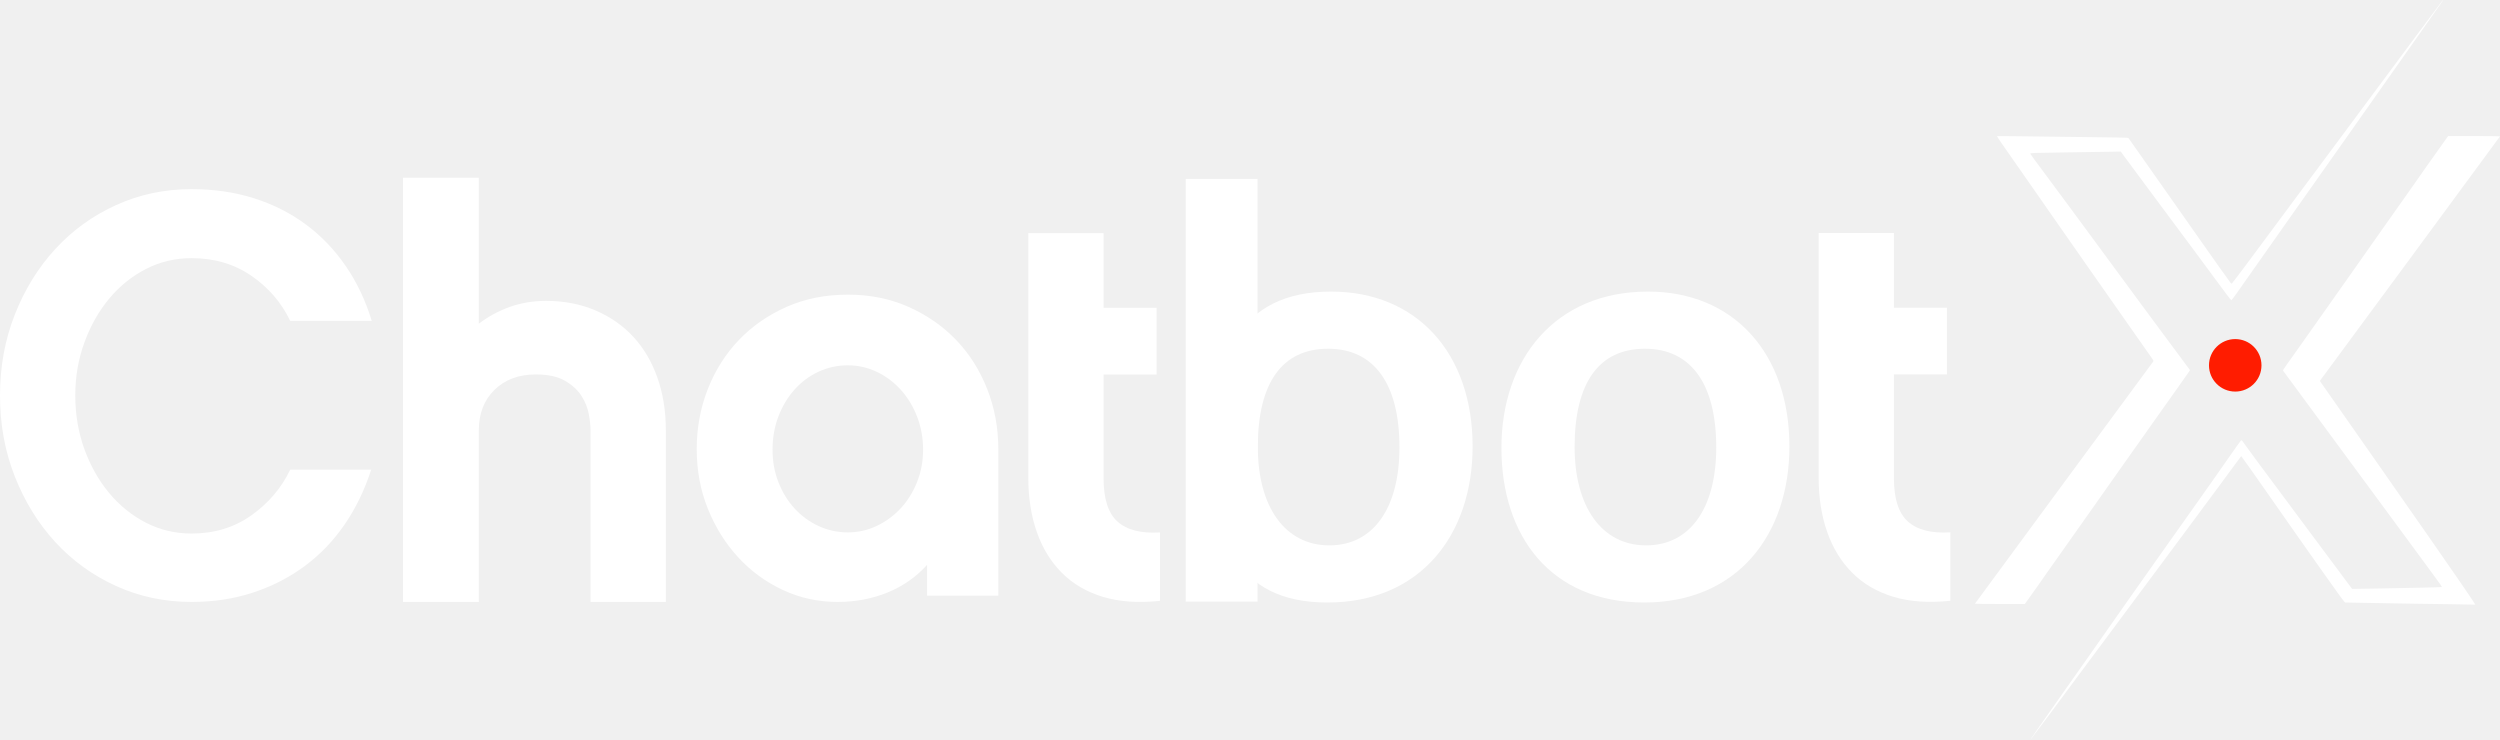
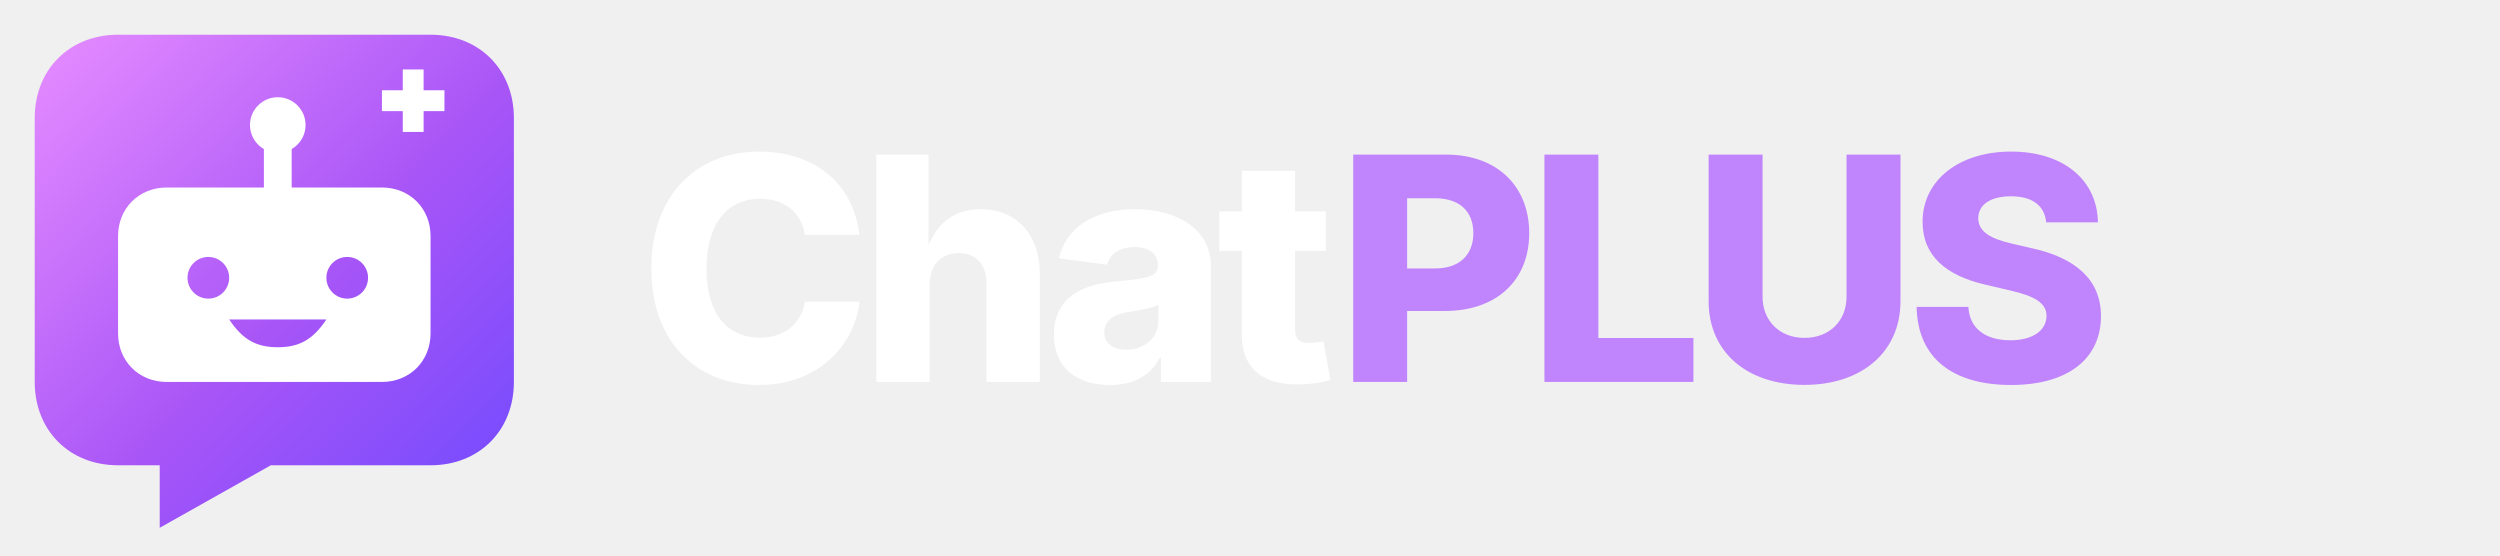
- <svg xmlns="http://www.w3.org/2000/svg" id="Layer_1" data-name="Layer 1" viewBox="0 0 1198.04 354.37">
+ <svg xmlns="http://www.w3.org/2000/svg" viewBox="0 0 360 80" role="img" aria-labelledby="title">
  <defs>
-     <style>
-       .cls-1, .cls-2 {
-         fill: #fff;
-       }
- 
-       .cls-3 {
-         fill: #ff1c00;
-       }
- 
-       .cls-2 {
-         fill-rule: evenodd;
-       }
-     </style>
+     <linearGradient id="chatplus-wordmark-white" x1="8" y1="6" x2="78" y2="74" gradientUnits="userSpaceOnUse">
+       <stop stop-color="#e38aff" />
+       <stop offset="0.52" stop-color="#a855f7" />
+       <stop offset="1" stop-color="#6d4aff" />
+     </linearGradient>
  </defs>
-   <g>
-     <path class="cls-1" d="m165.17,251.3c-5.37,7.83-11.75,14.48-19.13,19.95-7.38,5.46-15.62,9.7-24.73,12.7-9.11,3.01-18.94,4.51-29.51,4.51-12.93,0-25-2.55-36.2-7.65s-20.9-12.11-29.1-21.04c-8.2-8.93-14.66-19.4-19.4-31.42S0,203.4,0,189.55s2.37-26.78,7.1-38.8c4.73-12.02,11.2-22.5,19.4-31.42,8.2-8.93,17.9-15.94,29.1-21.04s23.27-7.65,36.2-7.65c10.75,0,20.72,1.46,29.92,4.37,9.2,2.91,17.49,7.1,24.86,12.57,7.38,5.46,13.75,12.11,19.13,19.95,5.37,7.83,9.52,16.58,12.43,26.23h-39.07c-4.19-8.74-10.38-15.94-18.58-21.58-8.2-5.65-17.76-8.47-28.69-8.47-7.83,0-15.12,1.73-21.86,5.19-6.74,3.46-12.62,8.2-17.62,14.21s-8.97,13.02-11.88,21.04c-2.92,8.01-4.37,16.48-4.37,25.41s1.46,17.67,4.37,25.68,6.88,15.03,11.88,21.04c5.01,6.01,10.88,10.75,17.62,14.21,6.74,3.46,14.02,5.19,21.86,5.19,10.93,0,20.49-2.91,28.69-8.74,8.2-5.83,14.39-13.11,18.58-21.86h38.8c-3.1,9.65-7.33,18.4-12.7,26.23h0Z" />
-     <path class="cls-1" d="m283,288.46v-82.24c0-2-.27-4.55-.82-7.65s-1.73-6.06-3.55-8.88c-1.82-2.82-4.46-5.24-7.92-7.24s-8.11-3.01-13.93-3.01c-8.2,0-14.8,2.46-19.81,7.38s-7.51,11.38-7.51,19.4v82.24h-36.34V85.18h36.34v69.94c4.55-3.46,9.52-6.15,14.89-8.06s11.16-2.87,17.35-2.87c8.56,0,16.39,1.5,23.5,4.51,7.1,3.01,13.16,7.19,18.17,12.57,5.01,5.37,8.88,11.89,11.61,19.54,2.73,7.65,4.1,16.12,4.1,25.41v82.24h-36.08Z" />
-     <path class="cls-1" d="m444.27,285.45v-14.75c-5.28,5.83-11.61,10.25-18.99,13.25-7.38,3.01-15.34,4.51-23.91,4.51-9.29,0-18.03-1.91-26.23-5.74s-15.35-9.06-21.45-15.71-10.93-14.39-14.48-23.22c-3.55-8.83-5.33-18.35-5.33-28.55s1.78-19.81,5.33-28.82c3.55-9.02,8.52-16.85,14.89-23.5,6.37-6.65,13.98-11.93,22.81-15.85,8.83-3.92,18.62-5.87,29.37-5.87s20.26,1.96,29.1,5.87c8.83,3.92,16.44,9.2,22.81,15.85,6.38,6.65,11.34,14.48,14.89,23.5,3.55,9.02,5.33,18.62,5.33,28.82v70.22h-34.15.01Zm-4.78-85.79c-1.91-4.92-4.51-9.2-7.79-12.84s-7.1-6.51-11.48-8.61c-4.37-2.09-9.02-3.14-13.93-3.14s-9.56,1-13.93,3.01-8.2,4.83-11.48,8.47-5.87,7.92-7.79,12.84c-1.91,4.92-2.87,10.29-2.87,16.12s.96,10.88,2.87,15.71,4.51,9.02,7.79,12.57,7.1,6.33,11.48,8.33c4.37,2,9.02,3.01,13.93,3.01s9.56-1.05,13.93-3.14,8.2-4.92,11.48-8.47,5.87-7.74,7.79-12.57c1.91-4.83,2.87-9.97,2.87-15.44s-.96-10.93-2.87-15.85h0Z" />
-     <path class="cls-1" d="m528.57,286.03c-7.83-2.37-14.39-6.19-19.67-11.48-5.28-5.28-9.29-11.79-12.02-19.54-2.73-7.74-4.1-16.44-4.1-26.09v-117.21h36.07v35.79h25.41v31.97h-25.41v49.73c0,9.84,2.23,16.76,6.69,20.76,4.46,4.01,11.25,5.74,20.35,5.19v32.79c-10.38,1.09-19.49.46-27.32-1.91h0Z" />
-     <path class="cls-1" d="m568.21,288.3V85.74h34.43v202.56h-34.43Z" />
-     <path class="cls-1" d="m705.7,213.95c0,42.38-25.01,74.78-69.58,74.78s-55.18-31.7-55.18-74.29,12.52-74.71,56.95-74.71c41.11,0,67.81,29.58,67.81,74.23h0Zm-102.93.28c0,28.69,13.07,47.12,34.27,47.12s33.6-18.05,33.6-46.92c0-30.54-12.15-47.31-34.16-47.31s-33.71,16.21-33.71,47.12h0Z" />
-     <path class="cls-1" d="m857.51,213.95c0,42.38-25.01,74.78-69.58,74.78s-68.42-31.52-68.42-74.11,25.76-74.89,70.19-74.89c41.11,0,67.81,29.58,67.81,74.23h0Zm-102.93.28c0,28.69,13.07,47.12,34.27,47.12s33.6-18.05,33.6-46.92c0-30.54-12.15-47.31-34.16-47.31s-33.71,16.21-33.71,47.12h0Z" />
-     <path class="cls-1" d="m907.32,285.99c-7.83-2.37-14.39-6.19-19.67-11.48-5.28-5.28-9.29-11.79-12.02-19.54-2.73-7.74-4.1-16.44-4.1-26.09v-117.21h36.07v35.79h25.41v31.97h-25.41v49.73c0,9.84,2.23,16.76,6.69,20.76,4.46,4.01,11.25,5.74,20.35,5.19v32.79c-10.38,1.09-19.49.46-27.32-1.91h0Z" />
-   </g>
-   <path class="cls-2" d="m1169.39,1.74c-3.8,5.05-9.53,12.71-11.24,15.05-2.18,2.96-8.56,11.56-13.59,18.32-3.72,4.98-7.42,9.98-11.13,14.97-6.06,8.17-9.15,12.33-12.76,17.19-2.11,2.84-5.46,7.36-7.46,10.04-2,2.69-6.32,8.49-9.6,12.88-5.39,7.22-7.19,9.65-13.31,17.95-1.01,1.37-3.59,4.85-5.74,7.73-2.6,3.5-5.2,6.99-7.79,10.49-3.52,4.74-6.79,9.04-7.23,9.5-.11.11-.32,0-.61-.33-.62-.72-8.22-11.42-15.98-22.51-1.68-2.39-6.31-8.99-10.3-14.66s-9.11-12.94-11.37-16.17c-2.57-3.66-5.14-7.31-7.72-10.97l-3.6-5.1-.92-.11c-.5-.06-7.59-.18-15.75-.27-10.17-.11-20.35-.24-30.52-.38-8.62-.11-15.72-.17-15.78-.12s1.01,1.68,2.36,3.63c3.7,5.31,11.73,16.83,16.35,23.43,2.26,3.22,6.55,9.38,9.53,13.68,5.44,7.84,6.52,9.39,13.99,20.03,2.73,3.9,5.46,7.79,8.19,11.69,2.29,3.27,5.97,8.51,8.16,11.64,2.2,3.13,6.26,8.92,9.03,12.88,2.77,3.96,5.59,7.98,6.27,8.93,1.17,1.65,1.22,1.75.97,2.13-.15.21-19.42,26.39-42.84,58.15-23.41,31.76-42.57,57.81-42.58,57.88,0,.07,5.38.13,11.95.13h11.95l1.77-2.44c2.06-2.84,6.22-8.73,8.49-12.04,1.55-2.24,2.48-3.56,9.23-13.06,1.77-2.49,5.44-7.69,8.16-11.55s6.53-9.26,8.47-12,4.47-6.34,5.62-7.99,3.95-5.62,6.21-8.8c2.26-3.17,5.18-7.3,6.49-9.15,1.31-1.85,3.94-5.57,5.84-8.27,1.91-2.69,4-5.64,4.65-6.57s3.95-5.59,7.34-10.34c3.39-4.76,6.32-8.93,6.52-9.26l.36-.61-2.61-3.53c-3.18-4.29-6.36-8.57-9.55-12.86-3.81-5.13-8.34-11.25-10.06-13.59-8.26-11.26-12.26-16.7-15.19-20.63-1.76-2.36-4.52-6.11-6.13-8.33s-4.73-6.45-6.91-9.39c-2.19-2.94-6.42-8.67-9.4-12.73-2.98-4.05-7.27-9.86-9.54-12.88-4.86-6.5-7-9.43-7.13-9.76-.14-.36,2-.44,17.25-.63,7.33-.09,16.21-.22,19.72-.29l6.4-.11,1.05,1.49c.96,1.35,6.53,8.87,16.65,22.46,15.67,21.05,21.43,28.81,27.35,36.87,5,6.82,7.69,10.37,7.9,10.43.1.03,1.18-1.37,2.41-3.1,2.76-3.89,10.47-14.85,14.98-21.28,1.85-2.64,4.5-6.4,5.88-8.35,1.74-2.45,3.47-4.91,5.19-7.38,1.47-2.1,4.06-5.78,5.77-8.17,3.31-4.65,4.35-6.12,11.35-16.08,2.48-3.52,6.23-8.84,8.35-11.82s4.2-5.94,4.63-6.57c.42-.64,1.83-2.64,3.11-4.44,4.91-6.93,9.83-13.89,15.35-21.77,3.16-4.5,7.58-10.77,9.83-13.95,4.08-5.74,14.33-20.32,14.59-20.75.07-.12.09-.22.04-.22s-.68.78-1.4,1.73m2.96,64.68c-.7,1-1.4,1.98-2.11,2.98-4.22,5.89-10.93,15.41-12.84,18.19-.64.94-3.78,5.39-6.97,9.88s-7.23,10.21-8.97,12.71-3.67,5.21-4.26,6.04c-1.4,1.93-4.86,6.86-9.5,13.51-3.32,4.75-13.24,18.79-18.59,26.34-1.16,1.63-4.15,5.87-6.64,9.4s-5.43,7.67-6.52,9.19c-1.22,1.68-1.94,2.84-1.85,2.95.16.21,9.68,13.13,17.28,23.47,6.81,9.26,25.2,34.21,36.78,49.93,4.66,6.31,14.16,19.23,17.3,23.52,4.61,6.28,4.88,6.68,4.66,6.8-.12.06-4.93.21-10.7.32-5.77.11-14.4.28-19.19.37-4.79.09-9.68.17-10.87.17h-2.17l-4.85-6.5c-9.19-12.32-13.24-17.76-16.93-22.73-2.03-2.74-5.01-6.73-6.6-8.89-1.6-2.15-5.44-7.31-8.52-11.46-2.86-3.85-5.73-7.7-8.59-11.55-1.63-2.2-3.92-5.32-5.07-6.93s-2.16-3.01-2.24-3.09c-.09-.1-.29-.04-.52.16-.2.18-2.49,3.37-5.08,7.1-6.38,9.16-11.18,15.97-17.63,25.07-2.99,4.2-7.15,10.08-9.25,13.06-2.1,2.98-4.23,5.98-4.73,6.66-.91,1.23-2.84,3.96-10.54,14.93-2.2,3.13-5.16,7.33-6.58,9.33-1.42,2.01-4.5,6.4-6.86,9.78-6.1,8.73-9.02,12.91-11.91,16.97-6.47,9.12-10.45,14.78-11.9,16.9-.59.86-2.54,3.65-4.33,6.19-8.64,12.23-12.44,17.72-11.88,17.15.39-.39,21.09-28.14,22.53-30.21.77-1.1,12.51-16.89,25.77-34.65,4.93-6.6,11.72-15.72,15.09-20.28,4.08-5.51,8.16-11.02,12.26-16.52,13.41-18.06,19.44-26.19,22.23-30.05,1.6-2.22,2.97-4.04,3.02-4.04s1.53,2.05,3.29,4.56,4.75,6.77,6.65,9.46c6.15,8.73,10.38,14.78,12.89,18.4,1.35,1.96,2.84,4.08,3.29,4.71.45.63,2.66,3.75,4.88,6.93s4.45,6.34,4.95,7.02,2.03,2.84,3.4,4.8c5.57,7.9,9.5,13.35,9.98,13.8l.5.47,10.49.19c17.92.33,30.37.52,40.34.63,5.28.06,10.01.14,10.53.19s.93.01.93-.08c0-.31-11.88-17.63-22.63-32.98-1.37-1.96-3.66-5.24-5.09-7.28-1.71-2.46-3.43-4.92-5.16-7.38-1.99-2.84-3.98-5.68-5.95-8.53-2.18-3.14-4.38-6.28-6.57-9.42-1.41-2.01-2.81-4.03-4.23-6.04-1.78-2.56-19.67-28.13-24.01-34.31l-.82-1.17,43.17-58.54c23.74-32.19,43.17-58.59,43.17-58.67,0-.07-5.59-.14-12.43-.14h-12.43l-.84,1.2h-.01s-.02.01-.02.01Z" />
-   <circle class="cls-3" cx="1071.16" cy="175.07" r="12.58" />
+   <path fill="url(#chatplus-wordmark-white)" d="M17 5h45c7 0 12 5 12 12v38c0 7-5 12-12 12H39L23 76v-9h-6C10 67 5 62 5 55V17C5 10 10 5 17 5Z" />
+   <path fill="#fff" d="M24 27h31c4 0 7 3 7 7v14c0 4-3 7-7 7H24c-4 0-7-3-7-7V34c0-4 3-7 7-7Zm6 10a3 3 0 1 0 0 6 3 3 0 0 0 0-6Zm20 0a3 3 0 1 0 0 6 3 3 0 0 0 0-6Zm-17 9c2 3 4 4 7 4s5-1 7-4H33Z" />
+   <path fill="#fff" d="M38 21h4v7h-4zM36 18a4 4 0 1 1 8 0 4 4 0 0 1-8 0ZM58 10h3v9h-3zM55 13h9v3h-9z" />
+   <text x="92" y="55" fill="#fff" font-family="Inter,Arial,sans-serif" font-size="45" font-weight="800" letter-spacing="-1.8">Chat<tspan fill="#c084fc">PLUS</tspan>
+   </text>
</svg>
